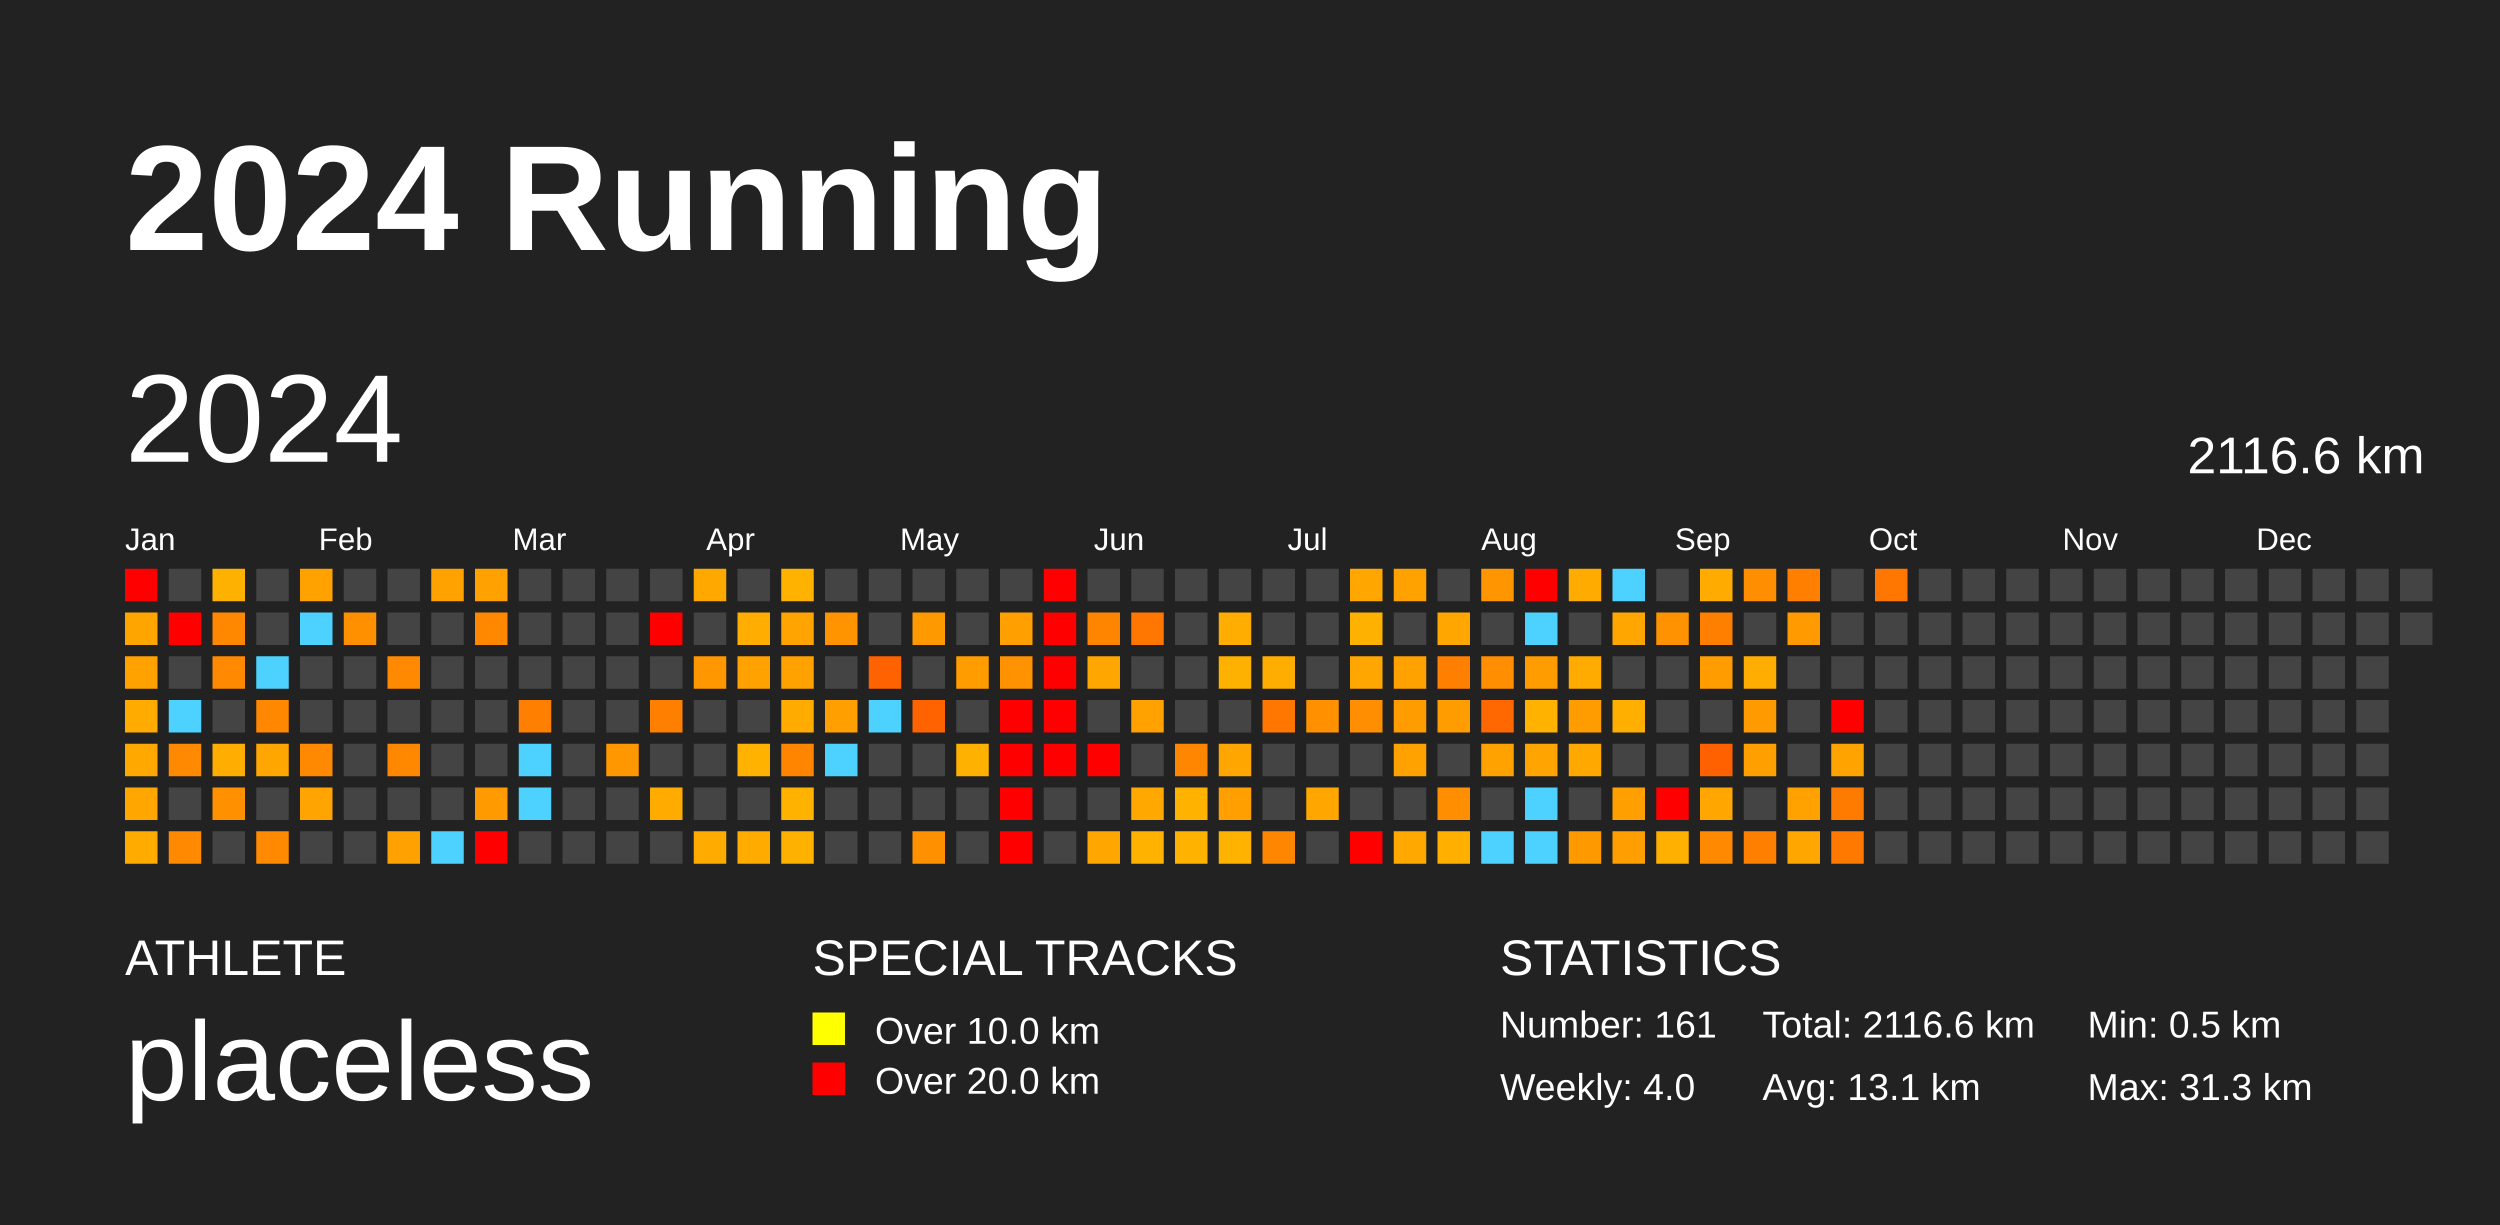
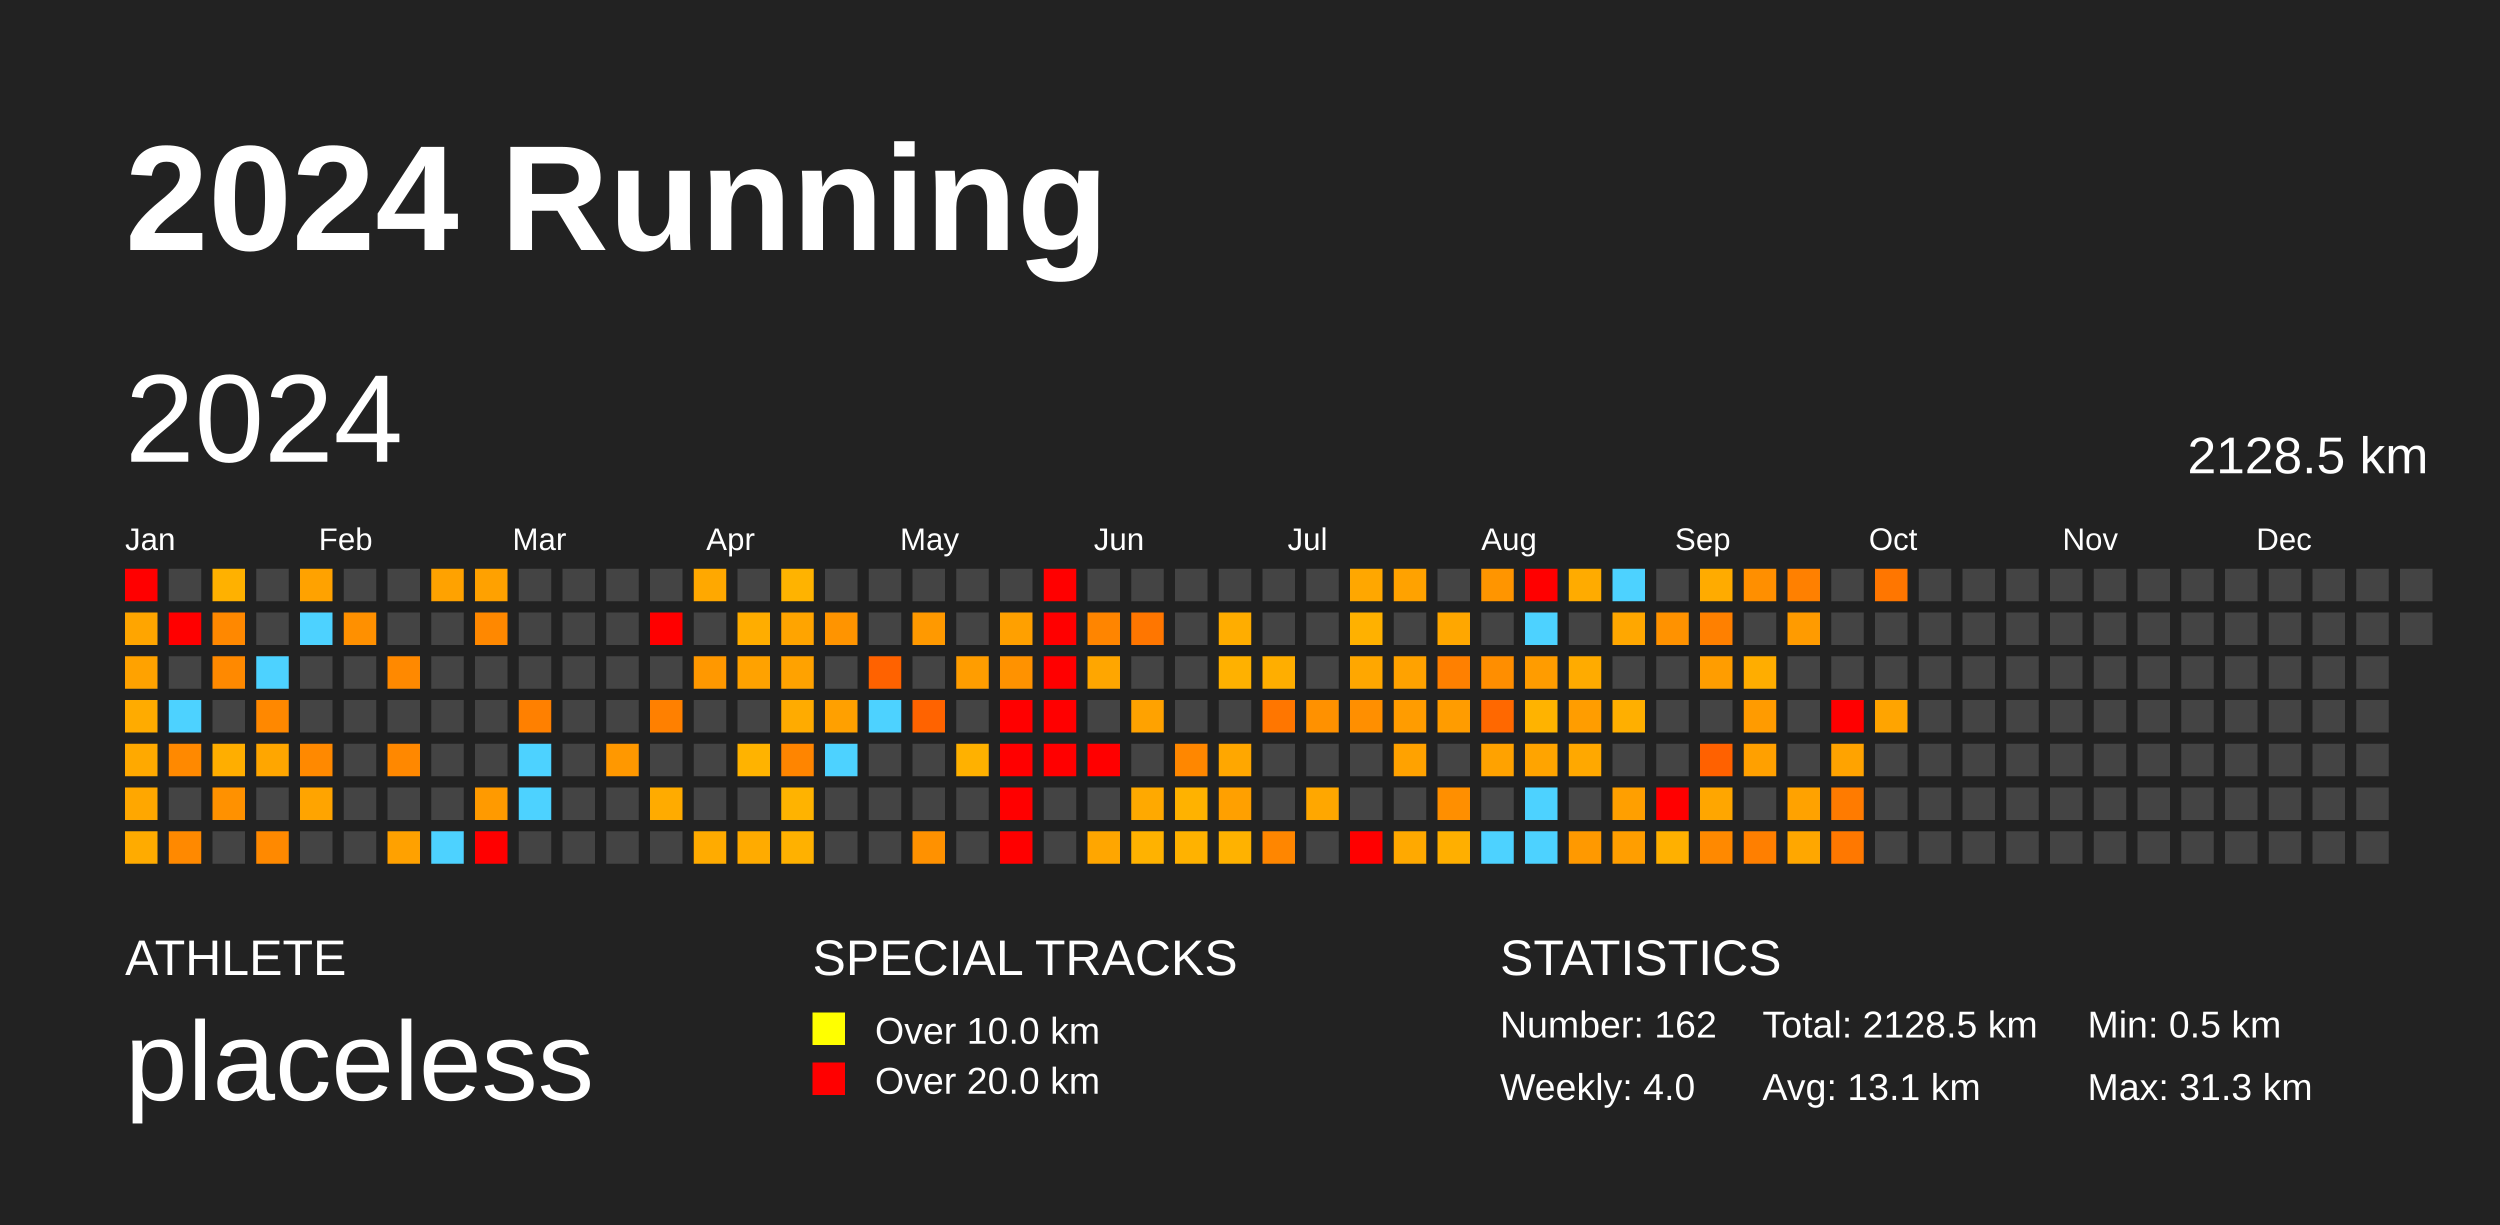
<svg xmlns="http://www.w3.org/2000/svg" baseProfile="full" height="98mm" version="1.1" viewBox="0,0,200,98" width="200mm">
  <defs />
  <rect fill="#222222" height="98" width="200" x="0" y="0" />
  <text fill="#FFFFFF" style="font-size:12px; font-family:Arial; font-weight:bold;" x="10" y="20">2024 Running</text>
  <text fill="#FFFFFF" style="font-size:4px; font-family:Arial" x="10" y="78">ATHLETE</text>
  <text fill="#FFFFFF" style="font-size:9px; font-family:Arial" x="10" y="88">placeless</text>
  <text fill="#FFFFFF" style="font-size:4px; font-family:Arial" x="65" y="78">SPECIAL TRACKS</text>
  <rect fill="yellow" height="2.6" width="2.6" x="65" y="81" />
  <text fill="#FFFFFF" style="font-size:3px; font-family:Arial" x="70" y="83.5">Over 10.0 km</text>
  <rect fill="red" height="2.6" width="2.6" x="65" y="85" />
  <text fill="#FFFFFF" style="font-size:3px; font-family:Arial" x="70" y="87.5">Over 20.0 km</text>
  <text fill="#FFFFFF" style="font-size:4px; font-family:Arial" x="120" y="78">STATISTICS</text>
-   <text fill="#FFFFFF" style="font-size:3px; font-family:Arial" x="120" y="83">Number: 161</text>
+   <text fill="#FFFFFF" style="font-size:3px; font-family:Arial" x="120" y="83">Number: 162</text>
  <text fill="#FFFFFF" style="font-size:3px; font-family:Arial" x="120" y="88">Weekly: 4.0</text>
-   <text fill="#FFFFFF" style="font-size:3px; font-family:Arial" x="141" y="83">Total: 2116.6 km</text>
+   <text fill="#FFFFFF" style="font-size:3px; font-family:Arial" x="141" y="83">Total: 2128.5 km</text>
  <text fill="#FFFFFF" style="font-size:3px; font-family:Arial" x="141" y="88">Avg: 13.1 km</text>
  <text fill="#FFFFFF" style="font-size:3px; font-family:Arial" x="167" y="83">Min: 0.5 km</text>
  <text fill="#FFFFFF" style="font-size:3px; font-family:Arial" x="167" y="88">Max: 31.3 km</text>
  <text dominant-baseline="hanging" fill="#FFFFFF" style="font-size:10.0px; font-family:Arial;" x="10" y="30">2024</text>
-   <text dominant-baseline="hanging" fill="#FFFFFF" style="font-size:4.125px; font-family:Arial;" x="175" y="35">2116.6 km</text>
+   <text dominant-baseline="hanging" fill="#FFFFFF" style="font-size:4.125px; font-family:Arial;" x="175" y="35">2128.5 km</text>
  <text fill="#FFFFFF" style="font-size:2.5px; font-family:Arial" x="10.0" y="44">Jan</text>
  <text fill="#FFFFFF" style="font-size:2.5px; font-family:Arial" x="25.5" y="44">Feb</text>
  <text fill="#FFFFFF" style="font-size:2.5px; font-family:Arial" x="41.0" y="44">Mar</text>
  <text fill="#FFFFFF" style="font-size:2.5px; font-family:Arial" x="56.5" y="44">Apr</text>
  <text fill="#FFFFFF" style="font-size:2.5px; font-family:Arial" x="72.0" y="44">May</text>
  <text fill="#FFFFFF" style="font-size:2.5px; font-family:Arial" x="87.5" y="44">Jun</text>
  <text fill="#FFFFFF" style="font-size:2.5px; font-family:Arial" x="103.0" y="44">Jul</text>
  <text fill="#FFFFFF" style="font-size:2.5px; font-family:Arial" x="118.5" y="44">Aug</text>
  <text fill="#FFFFFF" style="font-size:2.5px; font-family:Arial" x="134.0" y="44">Sep</text>
  <text fill="#FFFFFF" style="font-size:2.5px; font-family:Arial" x="149.5" y="44">Oct</text>
  <text fill="#FFFFFF" style="font-size:2.5px; font-family:Arial" x="165.0" y="44">Nov</text>
  <text fill="#FFFFFF" style="font-size:2.5px; font-family:Arial" x="180.5" y="44">Dec</text>
  <rect fill="red" height="2.6" width="2.6" x="10.0" y="45.5" />
  <rect fill="#ffa500" height="2.6" width="2.6" x="10.0" y="49.0" />
  <rect fill="#ffa200" height="2.6" width="2.6" x="10.0" y="52.5" />
  <rect fill="#ffab00" height="2.6" width="2.6" x="10.0" y="56.0" />
  <rect fill="#ffa900" height="2.6" width="2.6" x="10.0" y="59.5" />
  <rect fill="#ffa700" height="2.6" width="2.6" x="10.0" y="63.0" />
  <rect fill="#ffab00" height="2.6" width="2.6" x="10.0" y="66.5" />
  <rect fill="#444444" height="2.6" width="2.6" x="13.5" y="45.5" />
  <rect fill="red" height="2.6" width="2.6" x="13.5" y="49.0" />
  <rect fill="#444444" height="2.6" width="2.6" x="13.5" y="52.5" />
  <rect fill="#4dd2ff" height="2.6" width="2.6" x="13.5" y="56.0" />
  <rect fill="#ff8900" height="2.6" width="2.6" x="13.5" y="59.5" />
  <rect fill="#444444" height="2.6" width="2.6" x="13.5" y="63.0" />
  <rect fill="#ff8900" height="2.6" width="2.6" x="13.5" y="66.5" />
  <rect fill="#ffb100" height="2.6" width="2.6" x="17.0" y="45.5" />
  <rect fill="#ff8800" height="2.6" width="2.6" x="17.0" y="49.0" />
  <rect fill="#ff8900" height="2.6" width="2.6" x="17.0" y="52.5" />
  <rect fill="#444444" height="2.6" width="2.6" x="17.0" y="56.0" />
  <rect fill="#ffae00" height="2.6" width="2.6" x="17.0" y="59.5" />
  <rect fill="#ff9100" height="2.6" width="2.6" x="17.0" y="63.0" />
  <rect fill="#444444" height="2.6" width="2.6" x="17.0" y="66.5" />
  <rect fill="#444444" height="2.6" width="2.6" x="20.5" y="45.5" />
  <rect fill="#444444" height="2.6" width="2.6" x="20.5" y="49.0" />
  <rect fill="#4dd2ff" height="2.6" width="2.6" x="20.5" y="52.5" />
  <rect fill="#ff8800" height="2.6" width="2.6" x="20.5" y="56.0" />
  <rect fill="#ffa600" height="2.6" width="2.6" x="20.5" y="59.5" />
  <rect fill="#444444" height="2.6" width="2.6" x="20.5" y="63.0" />
  <rect fill="#ff8900" height="2.6" width="2.6" x="20.5" y="66.5" />
  <rect fill="#ffa200" height="2.6" width="2.6" x="24.0" y="45.5" />
  <rect fill="#4dd2ff" height="2.6" width="2.6" x="24.0" y="49.0" />
  <rect fill="#444444" height="2.6" width="2.6" x="24.0" y="52.5" />
  <rect fill="#444444" height="2.6" width="2.6" x="24.0" y="56.0" />
  <rect fill="#ff8900" height="2.6" width="2.6" x="24.0" y="59.5" />
  <rect fill="#ffa400" height="2.6" width="2.6" x="24.0" y="63.0" />
  <rect fill="#444444" height="2.6" width="2.6" x="24.0" y="66.5" />
  <rect fill="#444444" height="2.6" width="2.6" x="27.5" y="45.5" />
  <rect fill="#ff9000" height="2.6" width="2.6" x="27.5" y="49.0" />
  <rect fill="#444444" height="2.6" width="2.6" x="27.5" y="52.5" />
  <rect fill="#444444" height="2.6" width="2.6" x="27.5" y="56.0" />
  <rect fill="#444444" height="2.6" width="2.6" x="27.5" y="59.5" />
  <rect fill="#444444" height="2.6" width="2.6" x="27.5" y="63.0" />
  <rect fill="#444444" height="2.6" width="2.6" x="27.5" y="66.5" />
  <rect fill="#444444" height="2.6" width="2.6" x="31.0" y="45.5" />
  <rect fill="#444444" height="2.6" width="2.6" x="31.0" y="49.0" />
  <rect fill="#ff8900" height="2.6" width="2.6" x="31.0" y="52.5" />
  <rect fill="#444444" height="2.6" width="2.6" x="31.0" y="56.0" />
  <rect fill="#ff8800" height="2.6" width="2.6" x="31.0" y="59.5" />
  <rect fill="#444444" height="2.6" width="2.6" x="31.0" y="63.0" />
  <rect fill="#ffa100" height="2.6" width="2.6" x="31.0" y="66.5" />
  <rect fill="#ffa200" height="2.6" width="2.6" x="34.5" y="45.5" />
  <rect fill="#444444" height="2.6" width="2.6" x="34.5" y="49.0" />
  <rect fill="#444444" height="2.6" width="2.6" x="34.5" y="52.5" />
  <rect fill="#444444" height="2.6" width="2.6" x="34.5" y="56.0" />
  <rect fill="#444444" height="2.6" width="2.6" x="34.5" y="59.5" />
  <rect fill="#444444" height="2.6" width="2.6" x="34.5" y="63.0" />
  <rect fill="#4dd2ff" height="2.6" width="2.6" x="34.5" y="66.5" />
  <rect fill="#ffa100" height="2.6" width="2.6" x="38.0" y="45.5" />
  <rect fill="#ff8800" height="2.6" width="2.6" x="38.0" y="49.0" />
  <rect fill="#444444" height="2.6" width="2.6" x="38.0" y="52.5" />
  <rect fill="#444444" height="2.6" width="2.6" x="38.0" y="56.0" />
  <rect fill="#444444" height="2.6" width="2.6" x="38.0" y="59.5" />
  <rect fill="#ff9a00" height="2.6" width="2.6" x="38.0" y="63.0" />
  <rect fill="red" height="2.6" width="2.6" x="38.0" y="66.5" />
  <rect fill="#444444" height="2.6" width="2.6" x="41.5" y="45.5" />
  <rect fill="#444444" height="2.6" width="2.6" x="41.5" y="49.0" />
  <rect fill="#444444" height="2.6" width="2.6" x="41.5" y="52.5" />
  <rect fill="#ff8000" height="2.6" width="2.6" x="41.5" y="56.0" />
  <rect fill="#4dd2ff" height="2.6" width="2.6" x="41.5" y="59.5" />
  <rect fill="#4dd2ff" height="2.6" width="2.6" x="41.5" y="63.0" />
  <rect fill="#444444" height="2.6" width="2.6" x="41.5" y="66.5" />
  <rect fill="#444444" height="2.6" width="2.6" x="45.0" y="45.5" />
  <rect fill="#444444" height="2.6" width="2.6" x="45.0" y="49.0" />
  <rect fill="#444444" height="2.6" width="2.6" x="45.0" y="52.5" />
  <rect fill="#444444" height="2.6" width="2.6" x="45.0" y="56.0" />
  <rect fill="#444444" height="2.6" width="2.6" x="45.0" y="59.5" />
  <rect fill="#444444" height="2.6" width="2.6" x="45.0" y="63.0" />
  <rect fill="#444444" height="2.6" width="2.6" x="45.0" y="66.5" />
  <rect fill="#444444" height="2.6" width="2.6" x="48.5" y="45.5" />
  <rect fill="#444444" height="2.6" width="2.6" x="48.5" y="49.0" />
  <rect fill="#444444" height="2.6" width="2.6" x="48.5" y="52.5" />
  <rect fill="#444444" height="2.6" width="2.6" x="48.5" y="56.0" />
  <rect fill="#ff9800" height="2.6" width="2.6" x="48.5" y="59.5" />
  <rect fill="#444444" height="2.6" width="2.6" x="48.5" y="63.0" />
  <rect fill="#444444" height="2.6" width="2.6" x="48.5" y="66.5" />
  <rect fill="#444444" height="2.6" width="2.6" x="52.0" y="45.5" />
  <rect fill="red" height="2.6" width="2.6" x="52.0" y="49.0" />
  <rect fill="#444444" height="2.6" width="2.6" x="52.0" y="52.5" />
  <rect fill="#ff8000" height="2.6" width="2.6" x="52.0" y="56.0" />
  <rect fill="#444444" height="2.6" width="2.6" x="52.0" y="59.5" />
  <rect fill="#ffab00" height="2.6" width="2.6" x="52.0" y="63.0" />
  <rect fill="#444444" height="2.6" width="2.6" x="52.0" y="66.5" />
  <rect fill="#ffa800" height="2.6" width="2.6" x="55.5" y="45.5" />
  <rect fill="#444444" height="2.6" width="2.6" x="55.5" y="49.0" />
  <rect fill="#ff9800" height="2.6" width="2.6" x="55.5" y="52.5" />
  <rect fill="#444444" height="2.6" width="2.6" x="55.5" y="56.0" />
  <rect fill="#444444" height="2.6" width="2.6" x="55.5" y="59.5" />
  <rect fill="#444444" height="2.6" width="2.6" x="55.5" y="63.0" />
  <rect fill="#ffab00" height="2.6" width="2.6" x="55.5" y="66.5" />
  <rect fill="#444444" height="2.6" width="2.6" x="59.0" y="45.5" />
  <rect fill="#ffad00" height="2.6" width="2.6" x="59.0" y="49.0" />
  <rect fill="#ffa200" height="2.6" width="2.6" x="59.0" y="52.5" />
  <rect fill="#444444" height="2.6" width="2.6" x="59.0" y="56.0" />
  <rect fill="#ffb300" height="2.6" width="2.6" x="59.0" y="59.5" />
  <rect fill="#444444" height="2.6" width="2.6" x="59.0" y="63.0" />
  <rect fill="#ffab00" height="2.6" width="2.6" x="59.0" y="66.5" />
  <rect fill="#ffb300" height="2.6" width="2.6" x="62.5" y="45.5" />
  <rect fill="#ffa400" height="2.6" width="2.6" x="62.5" y="49.0" />
  <rect fill="#ffa200" height="2.6" width="2.6" x="62.5" y="52.5" />
  <rect fill="#ffab00" height="2.6" width="2.6" x="62.5" y="56.0" />
  <rect fill="#ff8500" height="2.6" width="2.6" x="62.5" y="59.5" />
  <rect fill="#ffb300" height="2.6" width="2.6" x="62.5" y="63.0" />
  <rect fill="#ffb100" height="2.6" width="2.6" x="62.5" y="66.5" />
  <rect fill="#444444" height="2.6" width="2.6" x="66.0" y="45.5" />
  <rect fill="#ff9400" height="2.6" width="2.6" x="66.0" y="49.0" />
  <rect fill="#444444" height="2.6" width="2.6" x="66.0" y="52.5" />
  <rect fill="#ffa000" height="2.6" width="2.6" x="66.0" y="56.0" />
  <rect fill="#4dd2ff" height="2.6" width="2.6" x="66.0" y="59.5" />
  <rect fill="#444444" height="2.6" width="2.6" x="66.0" y="63.0" />
  <rect fill="#444444" height="2.6" width="2.6" x="66.0" y="66.5" />
  <rect fill="#444444" height="2.6" width="2.6" x="69.5" y="45.5" />
  <rect fill="#444444" height="2.6" width="2.6" x="69.5" y="49.0" />
  <rect fill="#ff6200" height="2.6" width="2.6" x="69.5" y="52.5" />
  <rect fill="#4dd2ff" height="2.6" width="2.6" x="69.5" y="56.0" />
  <rect fill="#444444" height="2.6" width="2.6" x="69.5" y="59.5" />
  <rect fill="#444444" height="2.6" width="2.6" x="69.5" y="63.0" />
  <rect fill="#444444" height="2.6" width="2.6" x="69.5" y="66.5" />
  <rect fill="#444444" height="2.6" width="2.6" x="73.0" y="45.5" />
  <rect fill="#ff9900" height="2.6" width="2.6" x="73.0" y="49.0" />
  <rect fill="#444444" height="2.6" width="2.6" x="73.0" y="52.5" />
  <rect fill="#ff6300" height="2.6" width="2.6" x="73.0" y="56.0" />
  <rect fill="#444444" height="2.6" width="2.6" x="73.0" y="59.5" />
  <rect fill="#444444" height="2.6" width="2.6" x="73.0" y="63.0" />
  <rect fill="#ff9100" height="2.6" width="2.6" x="73.0" y="66.5" />
  <rect fill="#444444" height="2.6" width="2.6" x="76.5" y="45.5" />
  <rect fill="#444444" height="2.6" width="2.6" x="76.5" y="49.0" />
  <rect fill="#ff9d00" height="2.6" width="2.6" x="76.5" y="52.5" />
  <rect fill="#444444" height="2.6" width="2.6" x="76.5" y="56.0" />
  <rect fill="#ffb100" height="2.6" width="2.6" x="76.5" y="59.5" />
  <rect fill="#444444" height="2.6" width="2.6" x="76.5" y="63.0" />
  <rect fill="#444444" height="2.6" width="2.6" x="76.5" y="66.5" />
  <rect fill="#444444" height="2.6" width="2.6" x="80.0" y="45.5" />
  <rect fill="#ffa000" height="2.6" width="2.6" x="80.0" y="49.0" />
  <rect fill="#ff9200" height="2.6" width="2.6" x="80.0" y="52.5" />
  <rect fill="red" height="2.6" width="2.6" x="80.0" y="56.0" />
  <rect fill="red" height="2.6" width="2.6" x="80.0" y="59.5" />
  <rect fill="red" height="2.6" width="2.6" x="80.0" y="63.0" />
  <rect fill="red" height="2.6" width="2.6" x="80.0" y="66.5" />
  <rect fill="red" height="2.6" width="2.6" x="83.5" y="45.5" />
  <rect fill="red" height="2.6" width="2.6" x="83.5" y="49.0" />
  <rect fill="red" height="2.6" width="2.6" x="83.5" y="52.5" />
  <rect fill="red" height="2.6" width="2.6" x="83.5" y="56.0" />
  <rect fill="red" height="2.6" width="2.6" x="83.5" y="59.5" />
  <rect fill="#444444" height="2.6" width="2.6" x="83.5" y="63.0" />
  <rect fill="#444444" height="2.6" width="2.6" x="83.5" y="66.5" />
  <rect fill="#444444" height="2.6" width="2.6" x="87.0" y="45.5" />
  <rect fill="#ff8500" height="2.6" width="2.6" x="87.0" y="49.0" />
  <rect fill="#ffa600" height="2.6" width="2.6" x="87.0" y="52.5" />
  <rect fill="#444444" height="2.6" width="2.6" x="87.0" y="56.0" />
  <rect fill="red" height="2.6" width="2.6" x="87.0" y="59.5" />
  <rect fill="#444444" height="2.6" width="2.6" x="87.0" y="63.0" />
  <rect fill="#ffa600" height="2.6" width="2.6" x="87.0" y="66.5" />
  <rect fill="#444444" height="2.6" width="2.6" x="90.5" y="45.5" />
  <rect fill="#ff7600" height="2.6" width="2.6" x="90.5" y="49.0" />
  <rect fill="#444444" height="2.6" width="2.6" x="90.5" y="52.5" />
  <rect fill="#ffa200" height="2.6" width="2.6" x="90.5" y="56.0" />
  <rect fill="#444444" height="2.6" width="2.6" x="90.5" y="59.5" />
  <rect fill="#ffa900" height="2.6" width="2.6" x="90.5" y="63.0" />
  <rect fill="#ffb200" height="2.6" width="2.6" x="90.5" y="66.5" />
  <rect fill="#444444" height="2.6" width="2.6" x="94.0" y="45.5" />
  <rect fill="#444444" height="2.6" width="2.6" x="94.0" y="49.0" />
  <rect fill="#444444" height="2.6" width="2.6" x="94.0" y="52.5" />
  <rect fill="#444444" height="2.6" width="2.6" x="94.0" y="56.0" />
  <rect fill="#ff8700" height="2.6" width="2.6" x="94.0" y="59.5" />
  <rect fill="#ffb200" height="2.6" width="2.6" x="94.0" y="63.0" />
  <rect fill="#ffb200" height="2.6" width="2.6" x="94.0" y="66.5" />
  <rect fill="#444444" height="2.6" width="2.6" x="97.5" y="45.5" />
  <rect fill="#ffad00" height="2.6" width="2.6" x="97.5" y="49.0" />
  <rect fill="#ffb100" height="2.6" width="2.6" x="97.5" y="52.5" />
  <rect fill="#444444" height="2.6" width="2.6" x="97.5" y="56.0" />
  <rect fill="#ffa700" height="2.6" width="2.6" x="97.5" y="59.5" />
  <rect fill="#ffa000" height="2.6" width="2.6" x="97.5" y="63.0" />
  <rect fill="#ffb200" height="2.6" width="2.6" x="97.5" y="66.5" />
  <rect fill="#444444" height="2.6" width="2.6" x="101.0" y="45.5" />
  <rect fill="#444444" height="2.6" width="2.6" x="101.0" y="49.0" />
  <rect fill="#ffae00" height="2.6" width="2.6" x="101.0" y="52.5" />
  <rect fill="#ff7600" height="2.6" width="2.6" x="101.0" y="56.0" />
  <rect fill="#444444" height="2.6" width="2.6" x="101.0" y="59.5" />
  <rect fill="#444444" height="2.6" width="2.6" x="101.0" y="63.0" />
  <rect fill="#ff8600" height="2.6" width="2.6" x="101.0" y="66.5" />
  <rect fill="#444444" height="2.6" width="2.6" x="104.5" y="45.5" />
  <rect fill="#444444" height="2.6" width="2.6" x="104.5" y="49.0" />
  <rect fill="#444444" height="2.6" width="2.6" x="104.5" y="52.5" />
  <rect fill="#ff9100" height="2.6" width="2.6" x="104.5" y="56.0" />
  <rect fill="#444444" height="2.6" width="2.6" x="104.5" y="59.5" />
  <rect fill="#ffa700" height="2.6" width="2.6" x="104.5" y="63.0" />
  <rect fill="#444444" height="2.6" width="2.6" x="104.5" y="66.5" />
  <rect fill="#ffa700" height="2.6" width="2.6" x="108.0" y="45.5" />
  <rect fill="#ffb100" height="2.6" width="2.6" x="108.0" y="49.0" />
  <rect fill="#ffa700" height="2.6" width="2.6" x="108.0" y="52.5" />
  <rect fill="#ff8f00" height="2.6" width="2.6" x="108.0" y="56.0" />
  <rect fill="#444444" height="2.6" width="2.6" x="108.0" y="59.5" />
  <rect fill="#444444" height="2.6" width="2.6" x="108.0" y="63.0" />
  <rect fill="red" height="2.6" width="2.6" x="108.0" y="66.5" />
  <rect fill="#ffa200" height="2.6" width="2.6" x="111.5" y="45.5" />
  <rect fill="#444444" height="2.6" width="2.6" x="111.5" y="49.0" />
  <rect fill="#ffa200" height="2.6" width="2.6" x="111.5" y="52.5" />
  <rect fill="#ff9c00" height="2.6" width="2.6" x="111.5" y="56.0" />
  <rect fill="#ffa200" height="2.6" width="2.6" x="111.5" y="59.5" />
  <rect fill="#444444" height="2.6" width="2.6" x="111.5" y="63.0" />
  <rect fill="#ffa900" height="2.6" width="2.6" x="111.5" y="66.5" />
  <rect fill="#444444" height="2.6" width="2.6" x="115.0" y="45.5" />
  <rect fill="#ffa700" height="2.6" width="2.6" x="115.0" y="49.0" />
  <rect fill="#ff8000" height="2.6" width="2.6" x="115.0" y="52.5" />
  <rect fill="#ff9c00" height="2.6" width="2.6" x="115.0" y="56.0" />
  <rect fill="#444444" height="2.6" width="2.6" x="115.0" y="59.5" />
  <rect fill="#ff8f00" height="2.6" width="2.6" x="115.0" y="63.0" />
  <rect fill="#ffaf00" height="2.6" width="2.6" x="115.0" y="66.5" />
  <rect fill="#ff9500" height="2.6" width="2.6" x="118.5" y="45.5" />
  <rect fill="#444444" height="2.6" width="2.6" x="118.5" y="49.0" />
  <rect fill="#ff8e00" height="2.6" width="2.6" x="118.5" y="52.5" />
  <rect fill="#ff6800" height="2.6" width="2.6" x="118.5" y="56.0" />
  <rect fill="#ffa200" height="2.6" width="2.6" x="118.5" y="59.5" />
  <rect fill="#444444" height="2.6" width="2.6" x="118.5" y="63.0" />
  <rect fill="#4dd2ff" height="2.6" width="2.6" x="118.5" y="66.5" />
  <rect fill="red" height="2.6" width="2.6" x="122.0" y="45.5" />
  <rect fill="#4dd2ff" height="2.6" width="2.6" x="122.0" y="49.0" />
  <rect fill="#ff9c00" height="2.6" width="2.6" x="122.0" y="52.5" />
  <rect fill="#ffb300" height="2.6" width="2.6" x="122.0" y="56.0" />
  <rect fill="#ffa400" height="2.6" width="2.6" x="122.0" y="59.5" />
  <rect fill="#4dd2ff" height="2.6" width="2.6" x="122.0" y="63.0" />
  <rect fill="#4dd2ff" height="2.6" width="2.6" x="122.0" y="66.5" />
  <rect fill="#ffab00" height="2.6" width="2.6" x="125.5" y="45.5" />
  <rect fill="#444444" height="2.6" width="2.6" x="125.5" y="49.0" />
  <rect fill="#ffab00" height="2.6" width="2.6" x="125.5" y="52.5" />
  <rect fill="#ff9d00" height="2.6" width="2.6" x="125.5" y="56.0" />
  <rect fill="#ffa800" height="2.6" width="2.6" x="125.5" y="59.5" />
  <rect fill="#444444" height="2.6" width="2.6" x="125.5" y="63.0" />
  <rect fill="#ff9900" height="2.6" width="2.6" x="125.5" y="66.5" />
  <rect fill="#4dd2ff" height="2.6" width="2.6" x="129.0" y="45.5" />
  <rect fill="#ffa700" height="2.6" width="2.6" x="129.0" y="49.0" />
  <rect fill="#444444" height="2.6" width="2.6" x="129.0" y="52.5" />
  <rect fill="#ffaf00" height="2.6" width="2.6" x="129.0" y="56.0" />
  <rect fill="#444444" height="2.6" width="2.6" x="129.0" y="59.5" />
  <rect fill="#ff9f00" height="2.6" width="2.6" x="129.0" y="63.0" />
  <rect fill="#ff9e00" height="2.6" width="2.6" x="129.0" y="66.5" />
  <rect fill="#444444" height="2.6" width="2.6" x="132.5" y="45.5" />
  <rect fill="#ff9200" height="2.6" width="2.6" x="132.5" y="49.0" />
  <rect fill="#444444" height="2.6" width="2.6" x="132.5" y="52.5" />
  <rect fill="#444444" height="2.6" width="2.6" x="132.5" y="56.0" />
  <rect fill="#444444" height="2.6" width="2.6" x="132.5" y="59.5" />
  <rect fill="red" height="2.6" width="2.6" x="132.5" y="63.0" />
  <rect fill="#ffb000" height="2.6" width="2.6" x="132.5" y="66.5" />
  <rect fill="#ffab00" height="2.6" width="2.6" x="136.0" y="45.5" />
  <rect fill="#ff8000" height="2.6" width="2.6" x="136.0" y="49.0" />
  <rect fill="#ff9d00" height="2.6" width="2.6" x="136.0" y="52.5" />
  <rect fill="#444444" height="2.6" width="2.6" x="136.0" y="56.0" />
  <rect fill="#ff6100" height="2.6" width="2.6" x="136.0" y="59.5" />
  <rect fill="#ffa600" height="2.6" width="2.6" x="136.0" y="63.0" />
  <rect fill="#ff8900" height="2.6" width="2.6" x="136.0" y="66.5" />
  <rect fill="#ff8f00" height="2.6" width="2.6" x="139.5" y="45.5" />
  <rect fill="#444444" height="2.6" width="2.6" x="139.5" y="49.0" />
  <rect fill="#ffad00" height="2.6" width="2.6" x="139.5" y="52.5" />
  <rect fill="#ff9b00" height="2.6" width="2.6" x="139.5" y="56.0" />
  <rect fill="#ffa000" height="2.6" width="2.6" x="139.5" y="59.5" />
  <rect fill="#444444" height="2.6" width="2.6" x="139.5" y="63.0" />
  <rect fill="#ff7f00" height="2.6" width="2.6" x="139.5" y="66.5" />
  <rect fill="#ff8000" height="2.6" width="2.6" x="143.0" y="45.5" />
  <rect fill="#ff9b00" height="2.6" width="2.6" x="143.0" y="49.0" />
  <rect fill="#444444" height="2.6" width="2.6" x="143.0" y="52.5" />
  <rect fill="#444444" height="2.6" width="2.6" x="143.0" y="56.0" />
  <rect fill="#444444" height="2.6" width="2.6" x="143.0" y="59.5" />
  <rect fill="#ffa200" height="2.6" width="2.6" x="143.0" y="63.0" />
  <rect fill="#ffa700" height="2.6" width="2.6" x="143.0" y="66.5" />
  <rect fill="#444444" height="2.6" width="2.6" x="146.5" y="45.5" />
  <rect fill="#444444" height="2.6" width="2.6" x="146.5" y="49.0" />
  <rect fill="#444444" height="2.6" width="2.6" x="146.5" y="52.5" />
  <rect fill="red" height="2.6" width="2.6" x="146.5" y="56.0" />
  <rect fill="#ffa300" height="2.6" width="2.6" x="146.5" y="59.5" />
  <rect fill="#ff7b00" height="2.6" width="2.6" x="146.5" y="63.0" />
  <rect fill="#ff7800" height="2.6" width="2.6" x="146.5" y="66.5" />
  <rect fill="#ff7600" height="2.6" width="2.6" x="150.0" y="45.5" />
  <rect fill="#444444" height="2.6" width="2.6" x="150.0" y="49.0" />
  <rect fill="#444444" height="2.6" width="2.6" x="150.0" y="52.5" />
-   <rect fill="#444444" height="2.6" width="2.6" x="150.0" y="56.0" />
+   <rect fill="#ffa400" height="2.6" width="2.6" x="150.0" y="56.0" />
  <rect fill="#444444" height="2.6" width="2.6" x="150.0" y="59.5" />
  <rect fill="#444444" height="2.6" width="2.6" x="150.0" y="63.0" />
  <rect fill="#444444" height="2.6" width="2.6" x="150.0" y="66.5" />
  <rect fill="#444444" height="2.6" width="2.6" x="153.5" y="45.5" />
  <rect fill="#444444" height="2.6" width="2.6" x="153.5" y="49.0" />
  <rect fill="#444444" height="2.6" width="2.6" x="153.5" y="52.5" />
  <rect fill="#444444" height="2.6" width="2.6" x="153.5" y="56.0" />
  <rect fill="#444444" height="2.6" width="2.6" x="153.5" y="59.5" />
  <rect fill="#444444" height="2.6" width="2.6" x="153.5" y="63.0" />
  <rect fill="#444444" height="2.6" width="2.6" x="153.5" y="66.5" />
  <rect fill="#444444" height="2.6" width="2.6" x="157.0" y="45.5" />
  <rect fill="#444444" height="2.6" width="2.6" x="157.0" y="49.0" />
  <rect fill="#444444" height="2.6" width="2.6" x="157.0" y="52.5" />
  <rect fill="#444444" height="2.6" width="2.6" x="157.0" y="56.0" />
  <rect fill="#444444" height="2.6" width="2.6" x="157.0" y="59.5" />
  <rect fill="#444444" height="2.6" width="2.6" x="157.0" y="63.0" />
  <rect fill="#444444" height="2.6" width="2.6" x="157.0" y="66.5" />
  <rect fill="#444444" height="2.6" width="2.6" x="160.5" y="45.5" />
  <rect fill="#444444" height="2.6" width="2.6" x="160.5" y="49.0" />
  <rect fill="#444444" height="2.6" width="2.6" x="160.5" y="52.5" />
  <rect fill="#444444" height="2.6" width="2.6" x="160.5" y="56.0" />
  <rect fill="#444444" height="2.6" width="2.6" x="160.5" y="59.5" />
  <rect fill="#444444" height="2.6" width="2.6" x="160.5" y="63.0" />
  <rect fill="#444444" height="2.6" width="2.6" x="160.5" y="66.5" />
  <rect fill="#444444" height="2.6" width="2.6" x="164.0" y="45.5" />
  <rect fill="#444444" height="2.6" width="2.6" x="164.0" y="49.0" />
  <rect fill="#444444" height="2.6" width="2.6" x="164.0" y="52.5" />
  <rect fill="#444444" height="2.6" width="2.6" x="164.0" y="56.0" />
  <rect fill="#444444" height="2.6" width="2.6" x="164.0" y="59.5" />
  <rect fill="#444444" height="2.6" width="2.6" x="164.0" y="63.0" />
  <rect fill="#444444" height="2.6" width="2.6" x="164.0" y="66.5" />
  <rect fill="#444444" height="2.6" width="2.6" x="167.5" y="45.5" />
  <rect fill="#444444" height="2.6" width="2.6" x="167.5" y="49.0" />
  <rect fill="#444444" height="2.6" width="2.6" x="167.5" y="52.5" />
  <rect fill="#444444" height="2.6" width="2.6" x="167.5" y="56.0" />
  <rect fill="#444444" height="2.6" width="2.6" x="167.5" y="59.5" />
  <rect fill="#444444" height="2.6" width="2.6" x="167.5" y="63.0" />
  <rect fill="#444444" height="2.6" width="2.6" x="167.5" y="66.5" />
  <rect fill="#444444" height="2.6" width="2.6" x="171.0" y="45.5" />
  <rect fill="#444444" height="2.6" width="2.6" x="171.0" y="49.0" />
  <rect fill="#444444" height="2.6" width="2.6" x="171.0" y="52.5" />
  <rect fill="#444444" height="2.6" width="2.6" x="171.0" y="56.0" />
  <rect fill="#444444" height="2.6" width="2.6" x="171.0" y="59.5" />
  <rect fill="#444444" height="2.6" width="2.6" x="171.0" y="63.0" />
  <rect fill="#444444" height="2.6" width="2.6" x="171.0" y="66.5" />
  <rect fill="#444444" height="2.6" width="2.6" x="174.5" y="45.5" />
  <rect fill="#444444" height="2.6" width="2.6" x="174.5" y="49.0" />
  <rect fill="#444444" height="2.6" width="2.6" x="174.5" y="52.5" />
  <rect fill="#444444" height="2.6" width="2.6" x="174.5" y="56.0" />
  <rect fill="#444444" height="2.6" width="2.6" x="174.5" y="59.5" />
  <rect fill="#444444" height="2.6" width="2.6" x="174.5" y="63.0" />
  <rect fill="#444444" height="2.6" width="2.6" x="174.5" y="66.5" />
  <rect fill="#444444" height="2.6" width="2.6" x="178.0" y="45.5" />
  <rect fill="#444444" height="2.6" width="2.6" x="178.0" y="49.0" />
  <rect fill="#444444" height="2.6" width="2.6" x="178.0" y="52.5" />
  <rect fill="#444444" height="2.6" width="2.6" x="178.0" y="56.0" />
  <rect fill="#444444" height="2.6" width="2.6" x="178.0" y="59.5" />
  <rect fill="#444444" height="2.6" width="2.6" x="178.0" y="63.0" />
  <rect fill="#444444" height="2.6" width="2.6" x="178.0" y="66.5" />
  <rect fill="#444444" height="2.6" width="2.6" x="181.5" y="45.5" />
  <rect fill="#444444" height="2.6" width="2.6" x="181.5" y="49.0" />
  <rect fill="#444444" height="2.6" width="2.6" x="181.5" y="52.5" />
  <rect fill="#444444" height="2.6" width="2.6" x="181.5" y="56.0" />
  <rect fill="#444444" height="2.6" width="2.6" x="181.5" y="59.5" />
  <rect fill="#444444" height="2.6" width="2.6" x="181.5" y="63.0" />
  <rect fill="#444444" height="2.6" width="2.6" x="181.5" y="66.5" />
  <rect fill="#444444" height="2.6" width="2.6" x="185.0" y="45.5" />
  <rect fill="#444444" height="2.6" width="2.6" x="185.0" y="49.0" />
  <rect fill="#444444" height="2.6" width="2.6" x="185.0" y="52.5" />
  <rect fill="#444444" height="2.6" width="2.6" x="185.0" y="56.0" />
  <rect fill="#444444" height="2.6" width="2.6" x="185.0" y="59.5" />
  <rect fill="#444444" height="2.6" width="2.6" x="185.0" y="63.0" />
  <rect fill="#444444" height="2.6" width="2.6" x="185.0" y="66.5" />
  <rect fill="#444444" height="2.6" width="2.6" x="188.5" y="45.5" />
  <rect fill="#444444" height="2.6" width="2.6" x="188.5" y="49.0" />
  <rect fill="#444444" height="2.6" width="2.6" x="188.5" y="52.5" />
  <rect fill="#444444" height="2.6" width="2.6" x="188.5" y="56.0" />
  <rect fill="#444444" height="2.6" width="2.6" x="188.5" y="59.5" />
  <rect fill="#444444" height="2.6" width="2.6" x="188.5" y="63.0" />
  <rect fill="#444444" height="2.6" width="2.6" x="188.5" y="66.5" />
  <rect fill="#444444" height="2.6" width="2.6" x="192.0" y="45.5" />
  <rect fill="#444444" height="2.6" width="2.6" x="192.0" y="49.0" />
</svg>
